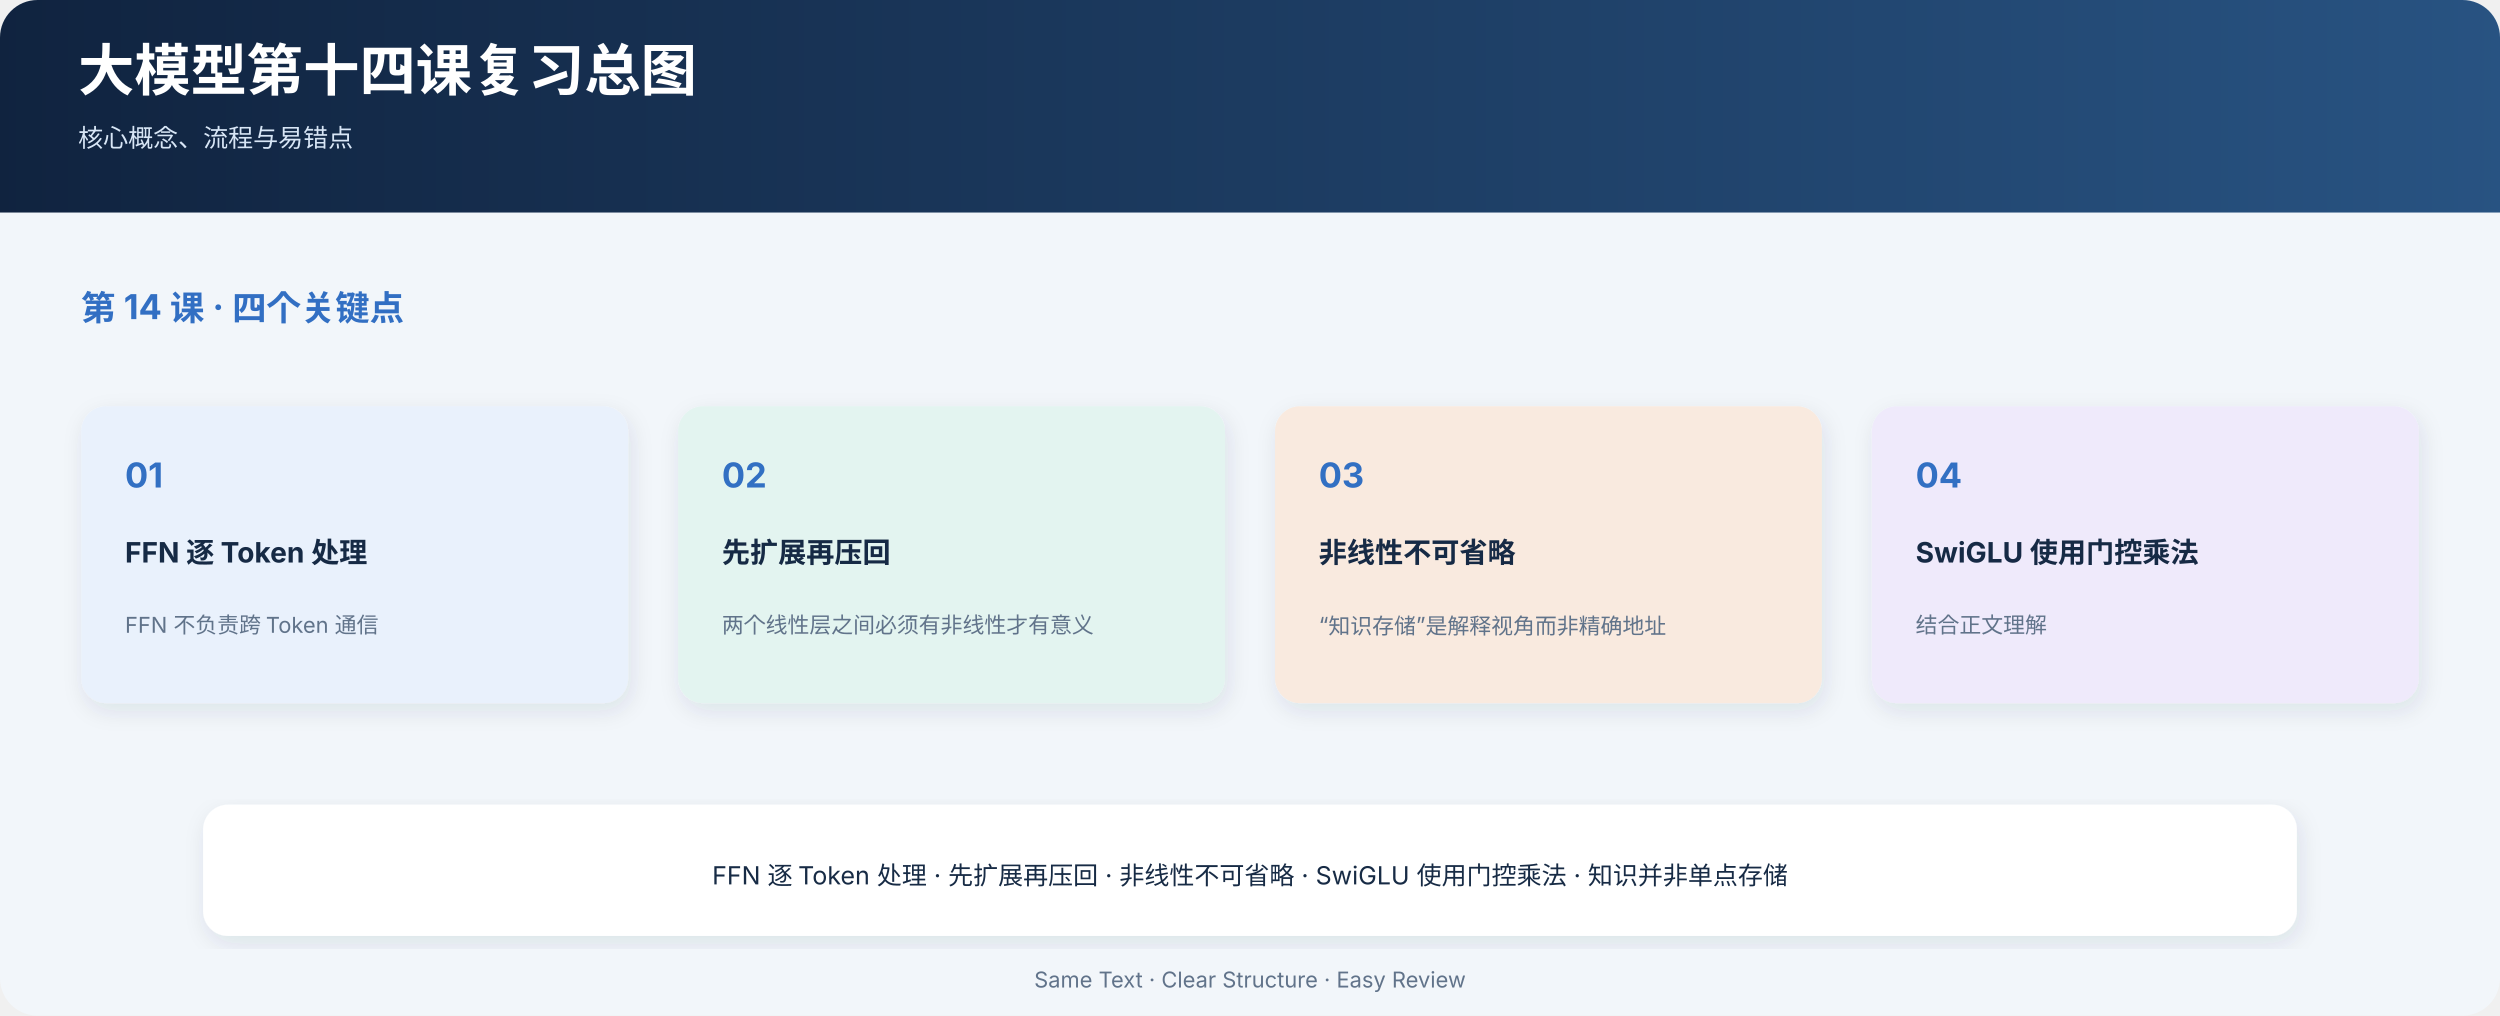
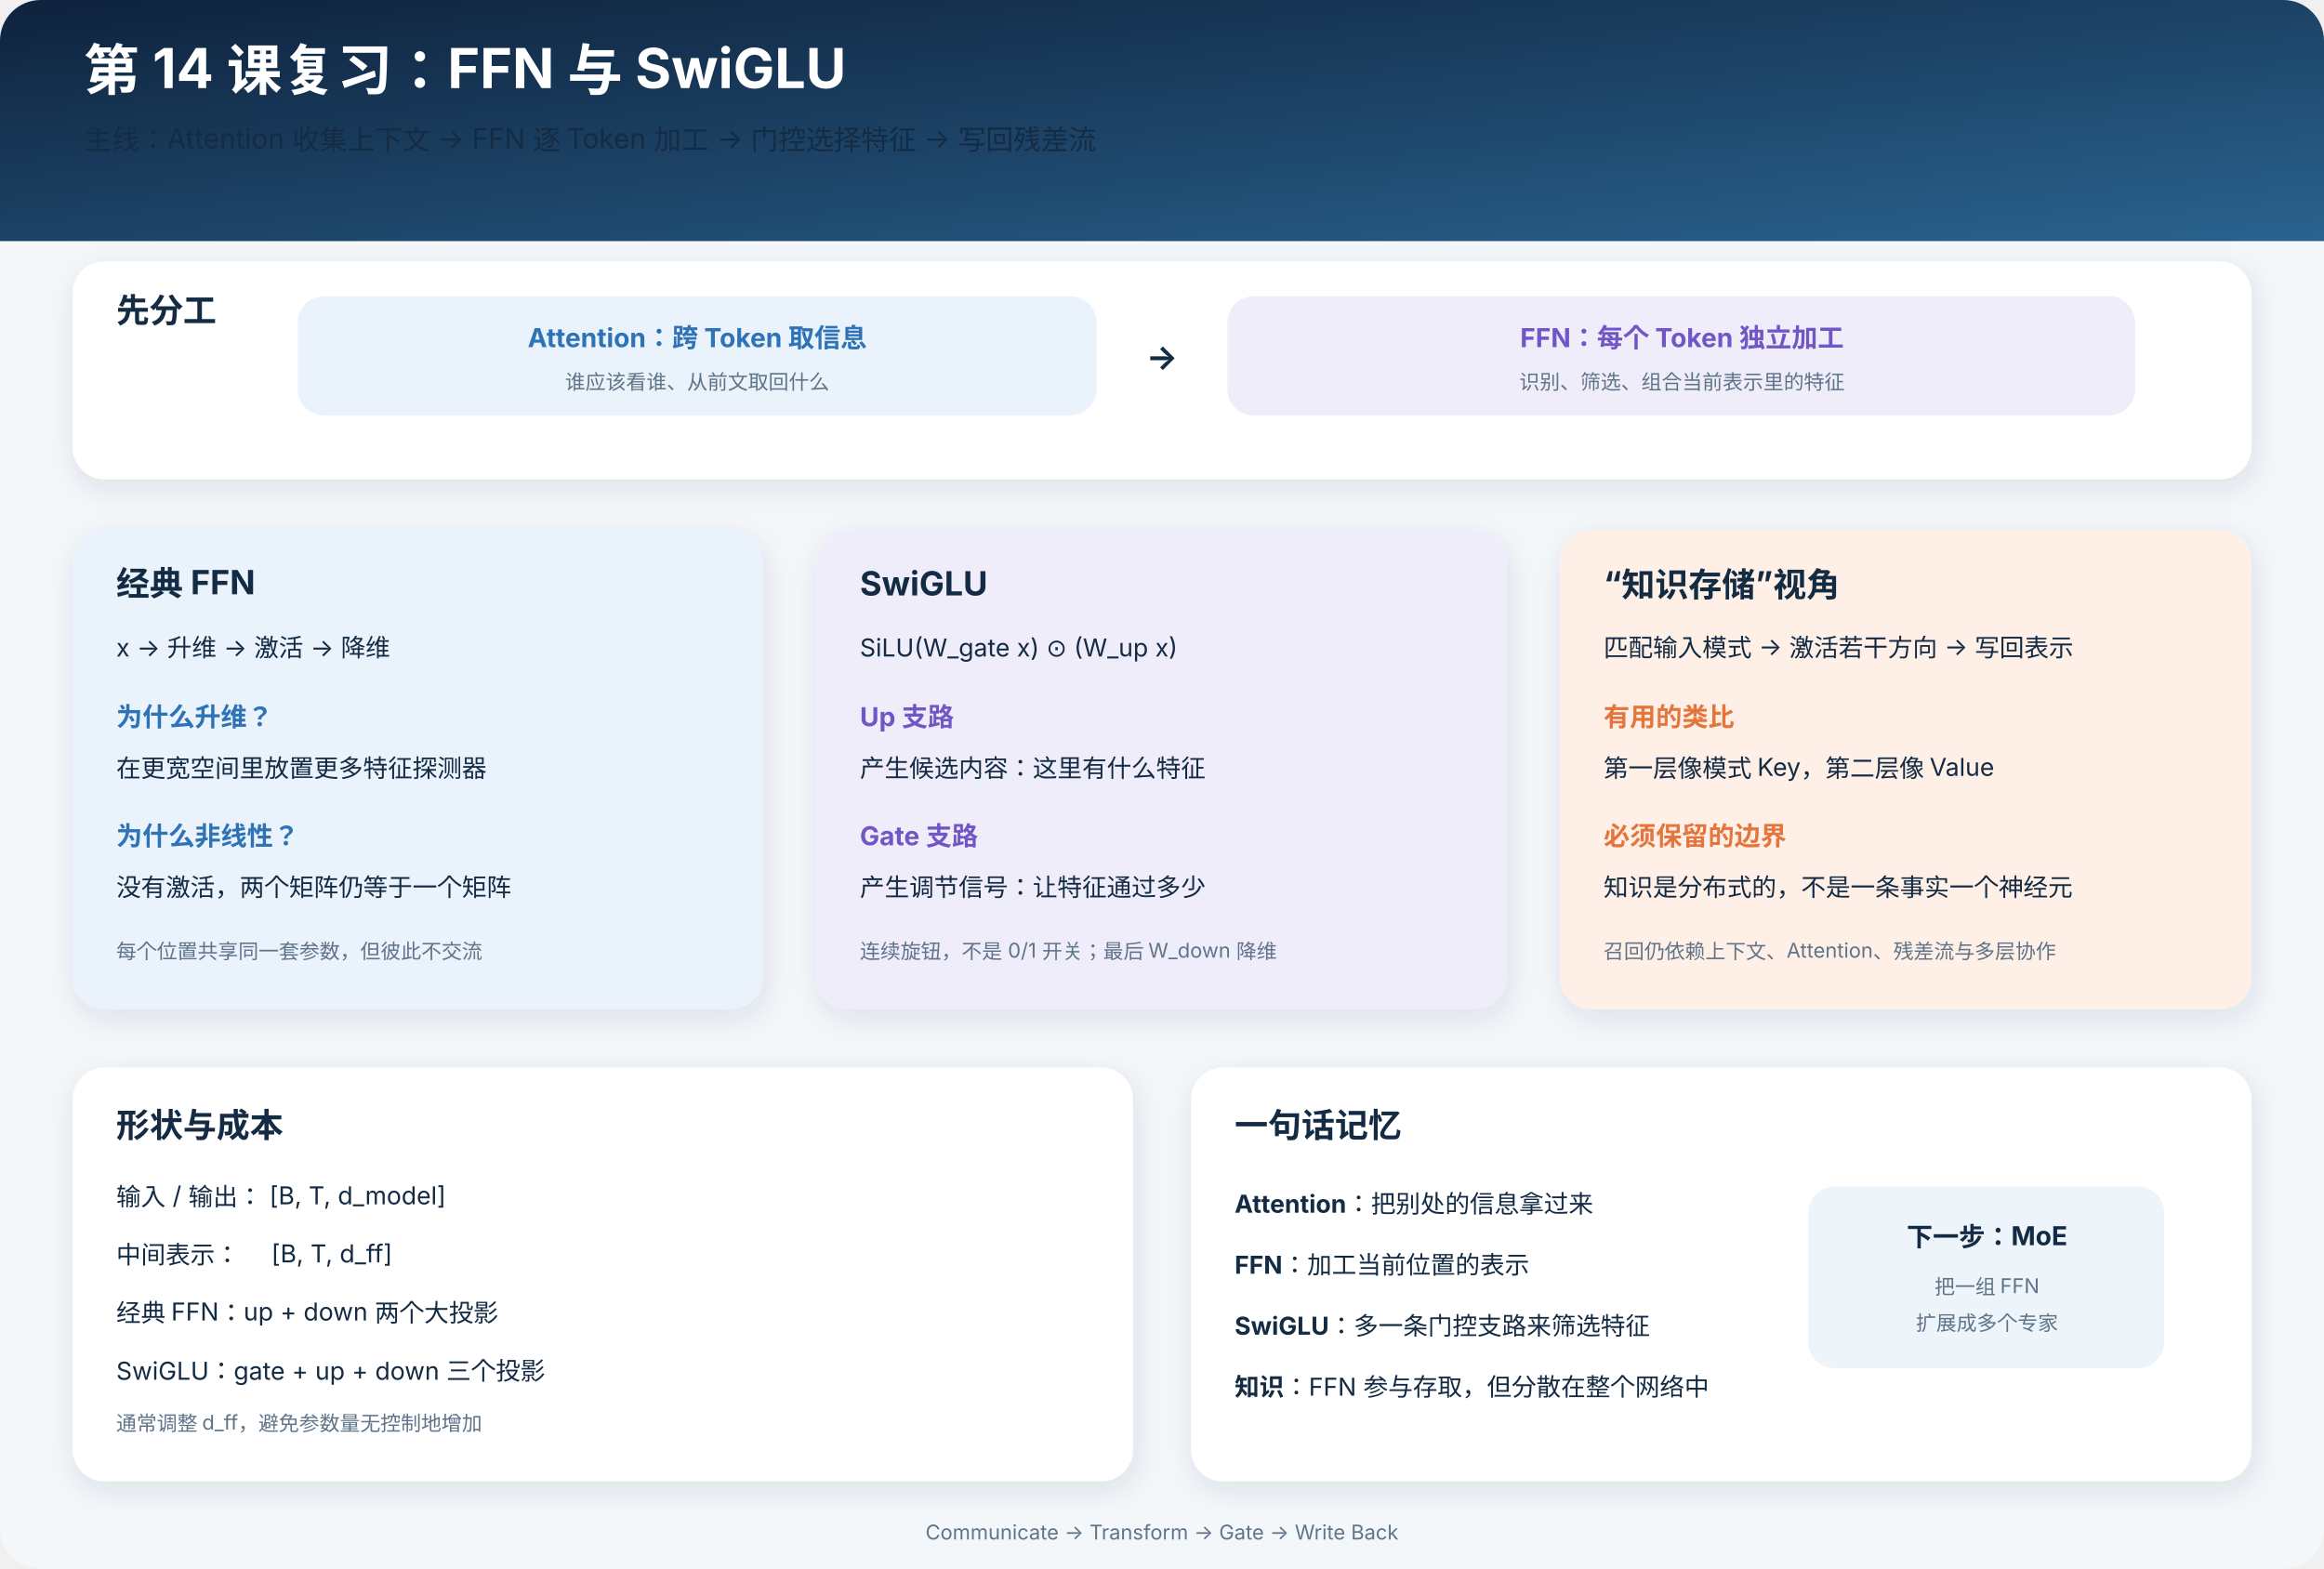
- <svg xmlns="http://www.w3.org/2000/svg" width="1600" height="650" viewBox="0 0 1600 650" role="img" aria-labelledby="t d">
+ <svg xmlns="http://www.w3.org/2000/svg" width="1600" height="1080" viewBox="0 0 1600 1080" role="img" aria-labelledby="t d">
  <defs>
-     <linearGradient id="h">
-       <stop stop-color="#10233f" />
-       <stop offset="1" stop-color="#285382" />
+     <linearGradient id="g" x2="1" y2="1">
+       <stop stop-color="#0e223c" />
+       <stop offset="1" stop-color="#2a638f" />
    </linearGradient>
    <filter id="s">
-       <feDropShadow dy="5" stdDeviation="7" flood-color="#233753" flood-opacity=".1" />
+       <feDropShadow dy="6" stdDeviation="9" flood-color="#173550" flood-opacity=".11" />
    </filter>
-     <style>text{font-family:-apple-system,BlinkMacSystemFont,"Segoe UI","PingFang SC","Microsoft YaHei",sans-serif;fill:#172b45}.w{fill:#fff}.l{fill:#d8e6f6}.m{fill:#61738a}.h1{font-size:36px;font-weight:700}.h2{font-size:22px;font-weight:700;fill:#326fc3}.h3{font-size:18px;font-weight:700}.body{font-size:16px}.small{font-size:14px}</style>
+     <style>text{font-family:-apple-system,BlinkMacSystemFont,'Segoe UI','PingFang SC','Microsoft YaHei',sans-serif;fill:#142b44}.w{fill:#fff}.muted{fill:#607489}.title{font-size:38px;font-weight:750}.sub{font-size:19px}.h2{font-size:23px;font-weight:700}.h3{font-size:18px;font-weight:700}.body{font-size:17px}.small{font-size:14px}.blue{fill:#2f73b7}.orange{fill:#e3763d}.purple{fill:#7057c5}</style>
  </defs>
-   <rect width="1600" height="650" rx="24" fill="#f2f6fa" />
-   <path d="M24 0h1552a24 24 0 0 1 24 24v112H0V24A24 24 0 0 1 24 0z" fill="url(#h)" />
-   <text x="50" y="58" class="h1 w">大模型第十四课复习总图</text>
-   <text x="50" y="94" class="body l">核心概念、流程与易错点</text>
-   <text x="52" y="205" class="h2">第 14 课 · 四个关键点</text>
+   <rect width="1600" height="1080" rx="28" fill="#f4f7fa" />
+   <path d="M28 0h1544a28 28 0 0 1 28 28v138H0V28A28 28 0 0 1 28 0z" fill="url(#g)" />
+   <text x="58" y="62" class="title w">第 14 课复习：FFN 与 SwiGLU</text>
+   <text x="58" y="103" class="sub" fill="#d8e7f5">主线：Attention 收集上下文 → FFN 逐 Token 加工 → 门控选择特征 → 写回残差流</text>
  <g filter="url(#s)">
-     <rect x="52" y="260" width="350" height="190" rx="16" fill="#e9f1fc" />
-     <text x="80" y="312" class="h2">01</text>
-     <text x="80" y="360" class="h3">FFN 逐 Token 处理</text>
-     <text x="80" y="405" class="small m">
-       <tspan x="80" dy="0">FFN 不负责跨 Token 通信</tspan>
-     </text>
-     <rect x="434" y="260" width="350" height="190" rx="16" fill="#e3f4f0" />
-     <text x="462" y="312" class="h2">02</text>
-     <text x="462" y="360" class="h3">先扩展再压回</text>
-     <text x="462" y="405" class="small m">
-       <tspan x="462" dy="0">两个线性层之间必须有非线性才有意义</tspan>
-     </text>
-     <rect x="816" y="260" width="350" height="190" rx="16" fill="#f9eadf" />
-     <text x="844" y="312" class="h2">03</text>
-     <text x="844" y="360" class="h3">非线性不可省略</text>
-     <text x="844" y="405" class="small m">
-       <tspan x="844" dy="0">“知识存储”是解释视角而非精确地址</tspan>
-     </text>
-     <rect x="1198" y="260" width="350" height="190" rx="16" fill="#efeafb" />
-     <text x="1226" y="312" class="h2">04</text>
-     <text x="1226" y="360" class="h3">SwiGLU 使用门控乘法</text>
-     <text x="1226" y="405" class="small m">
-       <tspan x="1226" dy="0">结合正文理解</tspan>
-     </text>
+     <rect x="50" y="180" width="1500" height="150" rx="22" fill="#fff" />
+     <rect x="50" y="365" width="475" height="330" rx="22" fill="#eaf2fb" />
+     <rect x="562" y="365" width="475" height="330" rx="22" fill="#f0edfb" />
+     <rect x="1074" y="365" width="476" height="330" rx="22" fill="#fff0e7" />
+     <rect x="50" y="735" width="730" height="285" rx="22" fill="#fff" />
+     <rect x="820" y="735" width="730" height="285" rx="22" fill="#fff" />
  </g>
-   <rect x="130" y="515" width="1340" height="84" rx="16" fill="#fff" filter="url(#s)" />
-   <text x="800" y="566" class="body" text-anchor="middle">FFN 逐 Token 处理 · 先扩展再压回 · 非线性不可省略 · SwiGLU 使用门控乘法 · 知识并非单点存储</text>
-   <text x="800" y="632" class="small m" text-anchor="middle">Same Text · Clear Structure · Easy Review</text>
+   <text x="80" y="222" class="h2">先分工</text>
+   <rect x="205" y="204" width="550" height="82" rx="18" fill="#eaf2fb" />
+   <text x="480" y="239" class="h3 blue" text-anchor="middle">Attention：跨 Token 取信息</text>
+   <text x="480" y="268" class="small muted" text-anchor="middle">谁应该看谁、从前文取回什么</text>
+   <text x="800" y="254" class="h2" text-anchor="middle">→</text>
+   <rect x="845" y="204" width="625" height="82" rx="18" fill="#f0edfb" />
+   <text x="1158" y="239" class="h3 purple" text-anchor="middle">FFN：每个 Token 独立加工</text>
+   <text x="1158" y="268" class="small muted" text-anchor="middle">识别、筛选、组合当前表示里的特征</text>
+   <text x="80" y="410" class="h2">经典 FFN</text>
+   <text x="80" y="452" class="body">x → 升维 → 激活 → 降维</text>
+   <text x="80" y="500" class="h3 blue">为什么升维？</text>
+   <text x="80" y="535" class="body">在更宽空间里放置更多特征探测器</text>
+   <text x="80" y="582" class="h3 blue">为什么非线性？</text>
+   <text x="80" y="617" class="body">没有激活，两个矩阵仍等于一个矩阵</text>
+   <text x="80" y="660" class="small muted">每个位置共享同一套参数，但彼此不交流</text>
+   <text x="592" y="410" class="h2">SwiGLU</text>
+   <text x="592" y="452" class="body">SiLU(W_gate x) ⊙ (W_up x)</text>
+   <text x="592" y="500" class="h3 purple">Up 支路</text>
+   <text x="592" y="535" class="body">产生候选内容：这里有什么特征</text>
+   <text x="592" y="582" class="h3 purple">Gate 支路</text>
+   <text x="592" y="617" class="body">产生调节信号：让特征通过多少</text>
+   <text x="592" y="660" class="small muted">连续旋钮，不是 0/1 开关；最后 W_down 降维</text>
+   <text x="1104" y="410" class="h2">“知识存储”视角</text>
+   <text x="1104" y="452" class="body">匹配输入模式 → 激活若干方向 → 写回表示</text>
+   <text x="1104" y="500" class="h3 orange">有用的类比</text>
+   <text x="1104" y="535" class="body">第一层像模式 Key，第二层像 Value</text>
+   <text x="1104" y="582" class="h3 orange">必须保留的边界</text>
+   <text x="1104" y="617" class="body">知识是分布式的，不是一条事实一个神经元</text>
+   <text x="1104" y="660" class="small muted">召回仍依赖上下文、Attention、残差流与多层协作</text>
+   <text x="80" y="783" class="h2">形状与成本</text>
+   <text x="80" y="830" class="body">输入 / 输出： [B, T, d_model]</text>
+   <text x="80" y="870" class="body">中间表示：　 [B, T, d_ff]</text>
+   <text x="80" y="910" class="body">经典 FFN：up + down 两个大投影</text>
+   <text x="80" y="950" class="body">SwiGLU：gate + up + down 三个投影</text>
+   <text x="80" y="985" class="small muted">通常调整 d_ff，避免参数量无控制地增加</text>
+   <text x="850" y="783" class="h2">一句话记忆</text>
+   <text x="850" y="835" class="body">
+     <tspan font-weight="700">Attention</tspan>：把别处的信息拿过来</text>
+   <text x="850" y="877" class="body">
+     <tspan font-weight="700">FFN</tspan>：加工当前位置的表示</text>
+   <text x="850" y="919" class="body">
+     <tspan font-weight="700">SwiGLU</tspan>：多一条门控支路来筛选特征</text>
+   <text x="850" y="961" class="body">
+     <tspan font-weight="700">知识</tspan>：FFN 参与存取，但分散在整个网络中</text>
+   <rect x="1245" y="817" width="245" height="125" rx="18" fill="#edf4fa" />
+   <text x="1368" y="858" class="h3" text-anchor="middle">下一步：MoE</text>
+   <text x="1368" y="891" class="small muted" text-anchor="middle">把一组 FFN</text>
+   <text x="1368" y="916" class="small muted" text-anchor="middle">扩展成多个专家</text>
+   <text x="800" y="1060" class="small muted" text-anchor="middle">Communicate → Transform → Gate → Write Back</text>
</svg>
